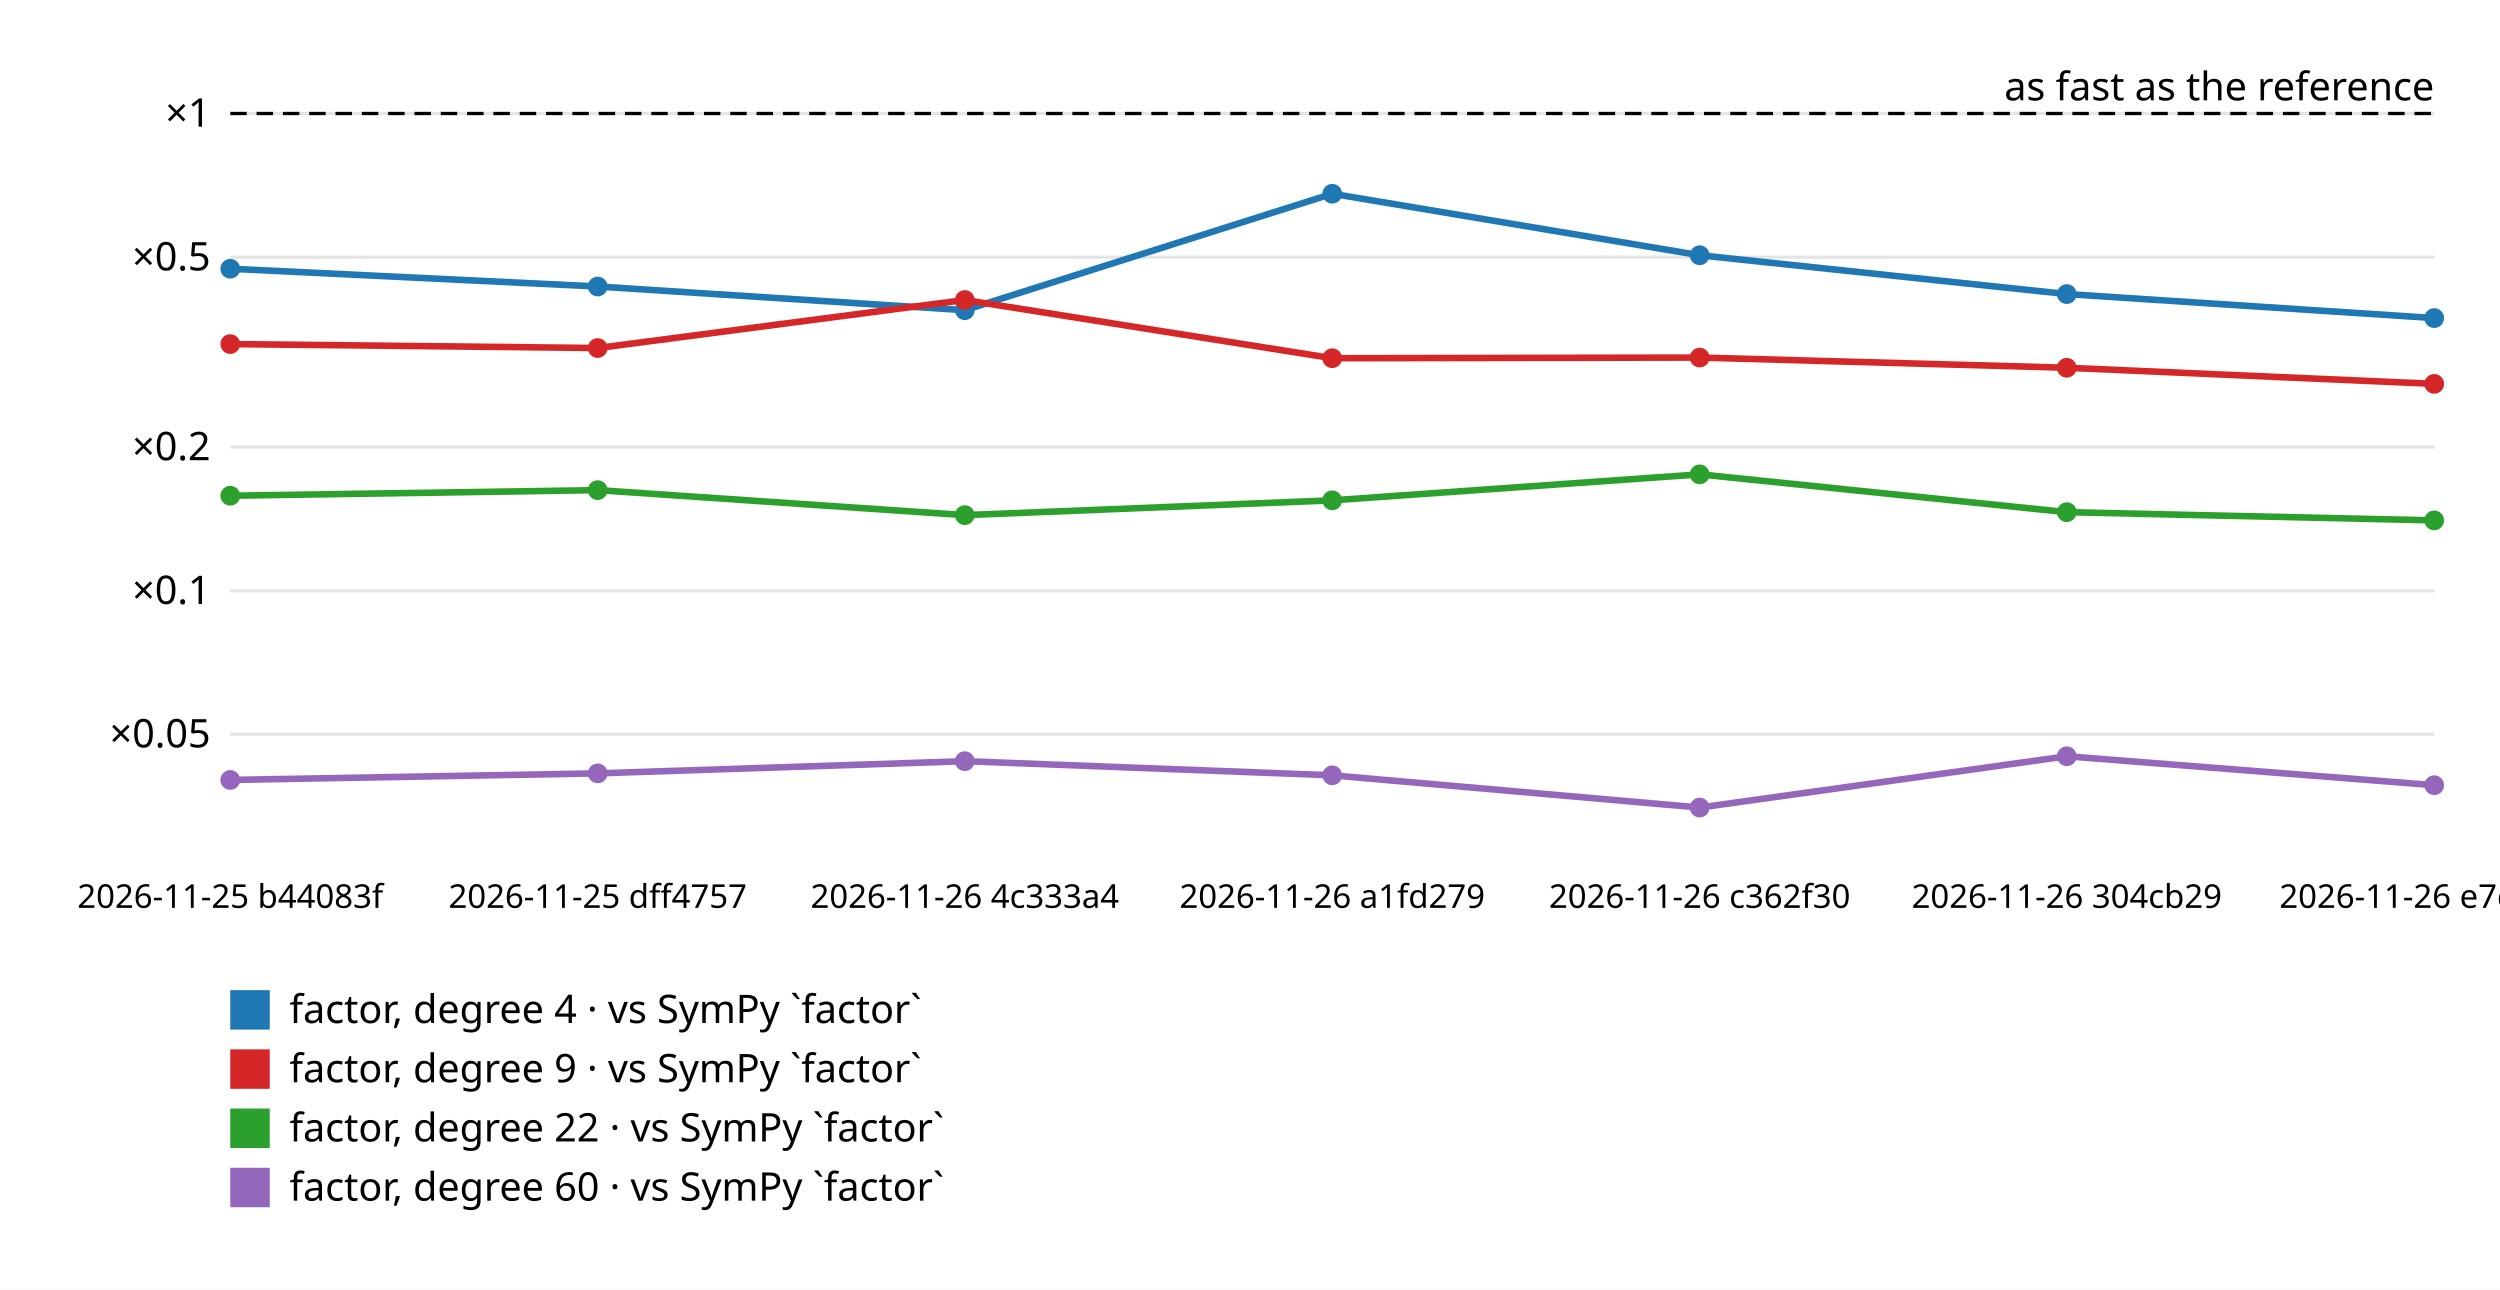
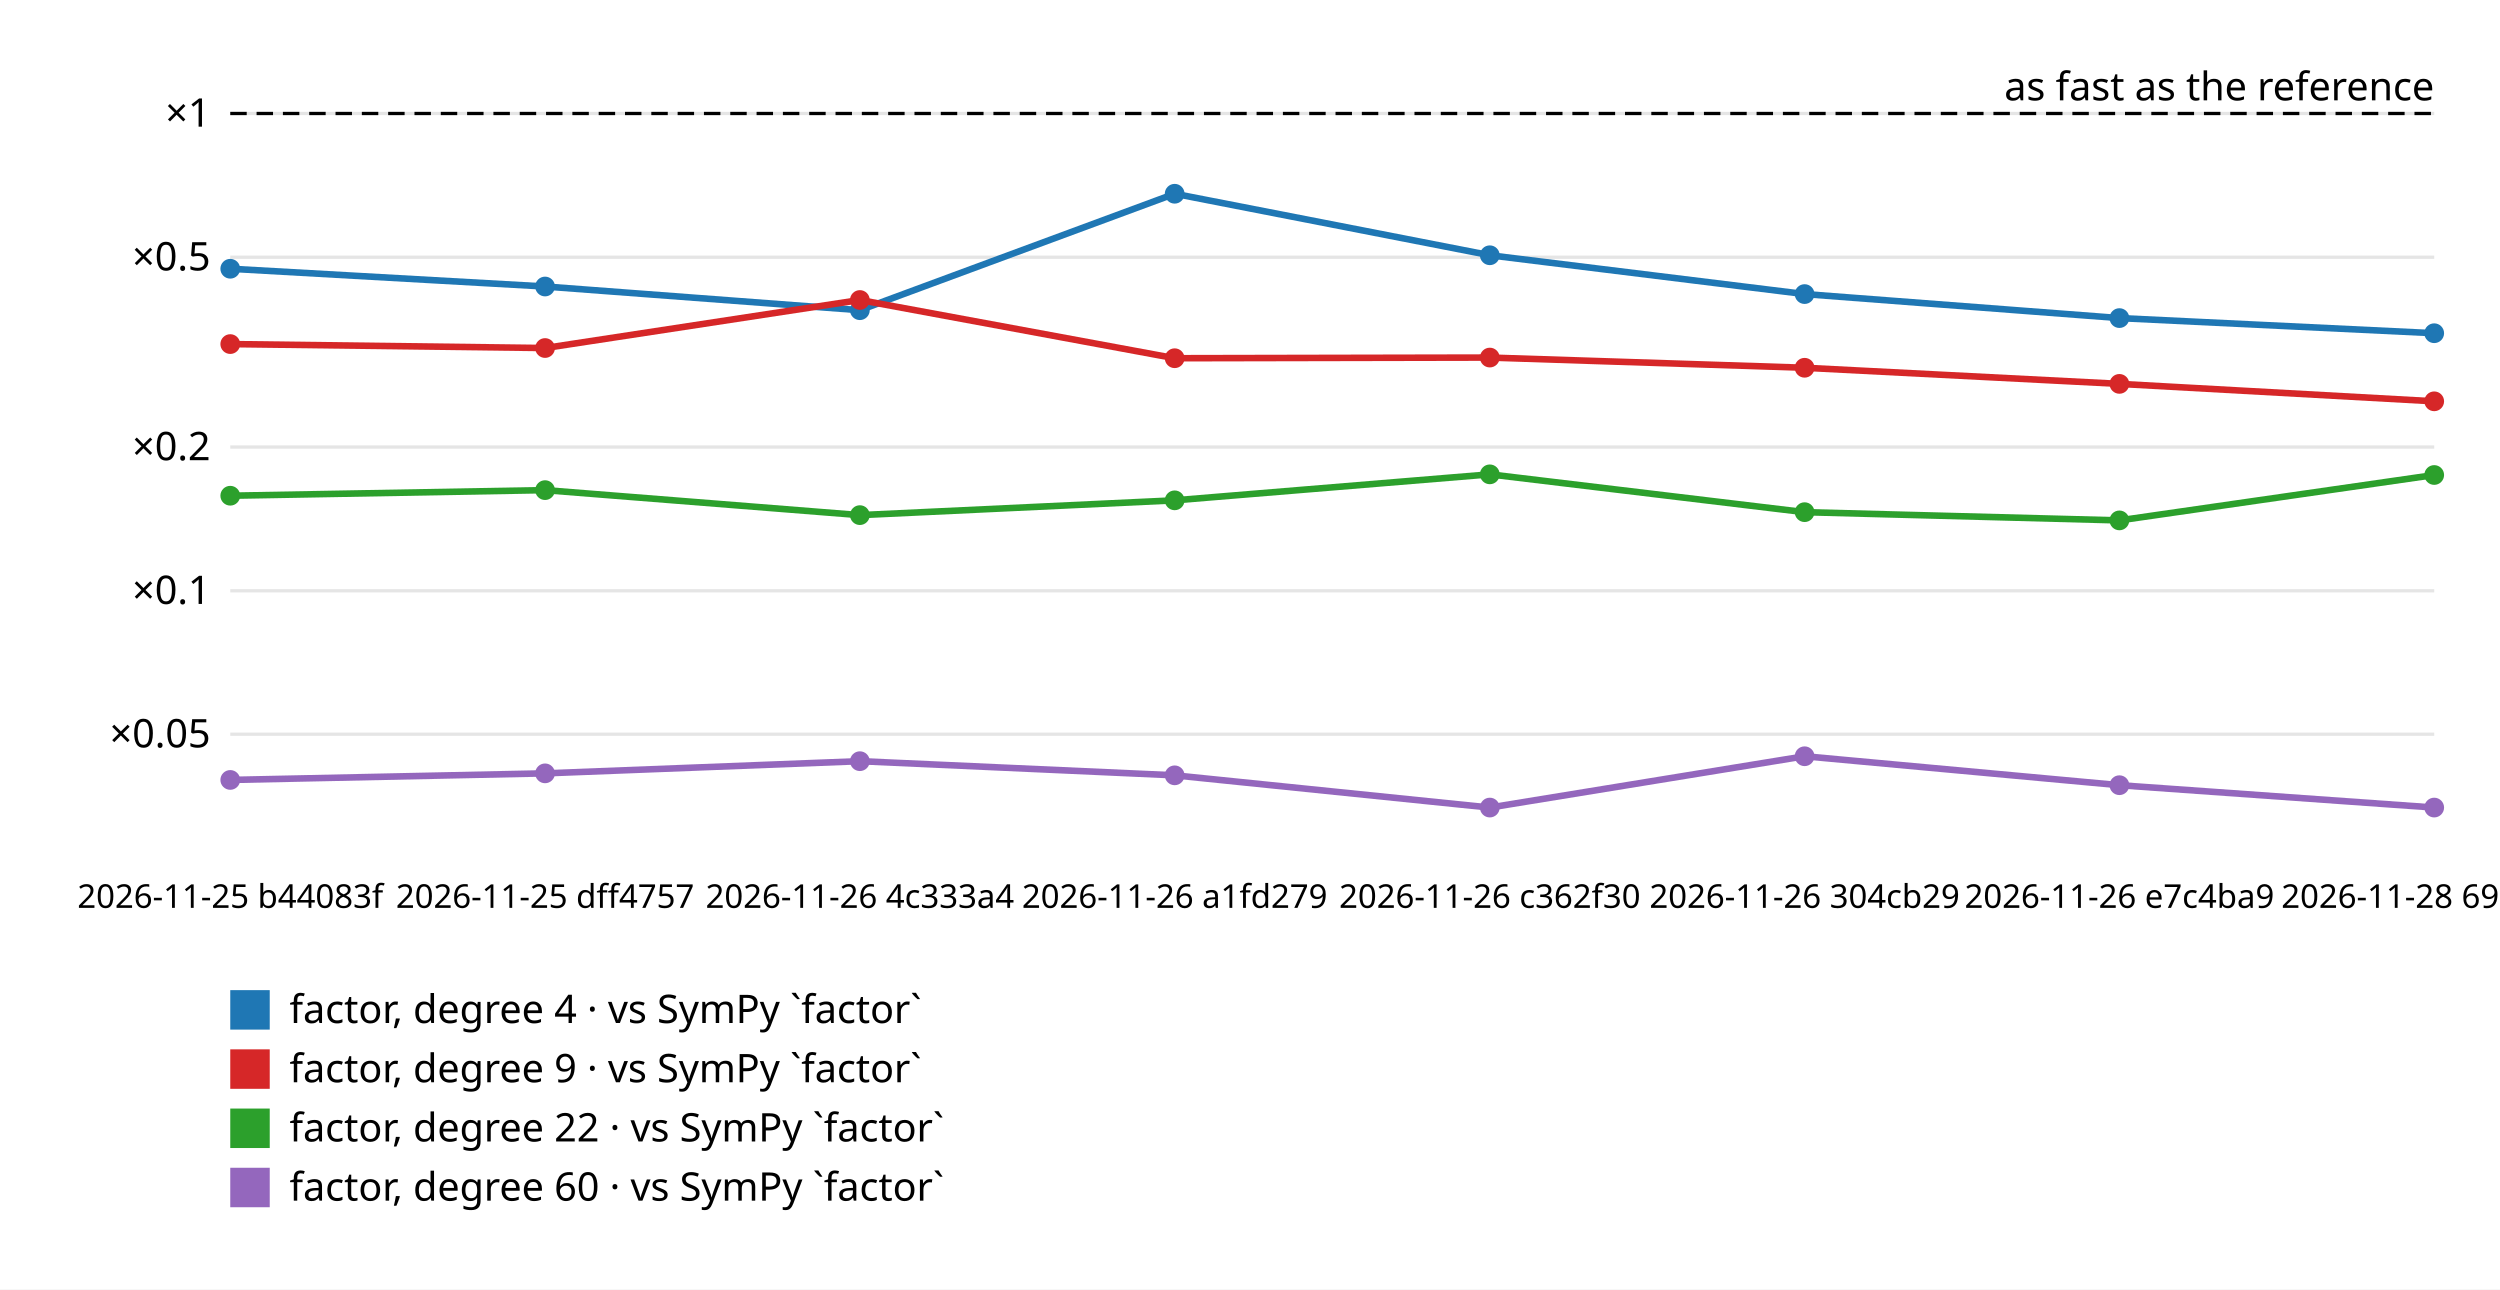
<svg xmlns="http://www.w3.org/2000/svg" width="760" height="392" font-family="sans-serif" font-size="12">
  <rect width="760" height="392" fill="white" />
  <line x1="70" x2="740" y1="223.2" y2="223.2" stroke="#e5e5e5" />
  <text x="64" y="227.2" text-anchor="end">×0.05</text>
  <line x1="70" x2="740" y1="179.6" y2="179.6" stroke="#e5e5e5" />
  <text x="64" y="183.6" text-anchor="end">×0.1</text>
  <line x1="70" x2="740" y1="135.9" y2="135.9" stroke="#e5e5e5" />
  <text x="64" y="139.9" text-anchor="end">×0.2</text>
  <line x1="70" x2="740" y1="78.2" y2="78.2" stroke="#e5e5e5" />
  <text x="64" y="82.2" text-anchor="end">×0.5</text>
  <line x1="70" x2="740" y1="34.5" y2="34.5" stroke="#e5e5e5" />
  <text x="64" y="38.5" text-anchor="end">×1</text>
  <line x1="70" x2="740" y1="34.5" y2="34.5" stroke="black" stroke-dasharray="5 3" />
  <text x="740" y="30.5" text-anchor="end">as fast as the reference</text>
  <text x="70.0" y="276" text-anchor="middle" font-size="10">2026-11-25 b44083f</text>
-   <text x="181.7" y="276" text-anchor="middle" font-size="10">2026-11-25 dff4757</text>
-   <text x="293.3" y="276" text-anchor="middle" font-size="10">2026-11-26 4c333a4</text>
-   <text x="405.0" y="276" text-anchor="middle" font-size="10">2026-11-26 a1fd279</text>
-   <text x="516.7" y="276" text-anchor="middle" font-size="10">2026-11-26 c362f30</text>
-   <text x="628.3" y="276" text-anchor="middle" font-size="10">2026-11-26 304cb29</text>
-   <text x="740.0" y="276" text-anchor="middle" font-size="10">2026-11-26 e7c4ba9</text>
-   <polyline points="70.0,81.7 181.7,87.1 293.3,94.3 405.0,58.9 516.7,77.6 628.3,89.4 740.0,96.7" fill="none" stroke="#1f77b4" stroke-width="2" />
+   <text x="165.7" y="276" text-anchor="middle" font-size="10">2026-11-25 dff4757</text>
+   <text x="261.4" y="276" text-anchor="middle" font-size="10">2026-11-26 4c333a4</text>
+   <text x="357.1" y="276" text-anchor="middle" font-size="10">2026-11-26 a1fd279</text>
+   <text x="452.9" y="276" text-anchor="middle" font-size="10">2026-11-26 c362f30</text>
+   <text x="548.6" y="276" text-anchor="middle" font-size="10">2026-11-26 304cb29</text>
+   <text x="644.3" y="276" text-anchor="middle" font-size="10">2026-11-26 e7c4ba9</text>
+   <text x="740.0" y="276" text-anchor="middle" font-size="10">2026-11-28 699f0d3</text>
+   <polyline points="70.0,81.7 165.7,87.1 261.4,94.3 357.1,58.9 452.9,77.6 548.6,89.4 644.3,96.7 740.0,101.3" fill="none" stroke="#1f77b4" stroke-width="2" />
  <circle cx="70.0" cy="81.7" r="3" fill="#1f77b4" />
-   <circle cx="181.7" cy="87.1" r="3" fill="#1f77b4" />
-   <circle cx="293.3" cy="94.3" r="3" fill="#1f77b4" />
-   <circle cx="405.0" cy="58.9" r="3" fill="#1f77b4" />
-   <circle cx="516.7" cy="77.6" r="3" fill="#1f77b4" />
-   <circle cx="628.3" cy="89.4" r="3" fill="#1f77b4" />
-   <circle cx="740.0" cy="96.7" r="3" fill="#1f77b4" />
+   <circle cx="165.7" cy="87.1" r="3" fill="#1f77b4" />
+   <circle cx="261.4" cy="94.3" r="3" fill="#1f77b4" />
+   <circle cx="357.1" cy="58.9" r="3" fill="#1f77b4" />
+   <circle cx="452.9" cy="77.6" r="3" fill="#1f77b4" />
+   <circle cx="548.6" cy="89.4" r="3" fill="#1f77b4" />
+   <circle cx="644.3" cy="96.7" r="3" fill="#1f77b4" />
+   <circle cx="740.0" cy="101.3" r="3" fill="#1f77b4" />
  <rect x="70" y="301" width="12" height="12" fill="#1f77b4" />
  <text x="88" y="311">factor, degree 4 · vs SymPy `factor`</text>
-   <polyline points="70.0,104.6 181.7,105.8 293.3,91.2 405.0,108.9 516.7,108.7 628.3,111.8 740.0,116.7" fill="none" stroke="#d62728" stroke-width="2" />
+   <polyline points="70.0,104.6 165.7,105.8 261.4,91.2 357.1,108.9 452.9,108.7 548.6,111.8 644.3,116.7 740.0,122.0" fill="none" stroke="#d62728" stroke-width="2" />
  <circle cx="70.0" cy="104.6" r="3" fill="#d62728" />
-   <circle cx="181.7" cy="105.8" r="3" fill="#d62728" />
-   <circle cx="293.3" cy="91.2" r="3" fill="#d62728" />
-   <circle cx="405.0" cy="108.9" r="3" fill="#d62728" />
-   <circle cx="516.7" cy="108.7" r="3" fill="#d62728" />
-   <circle cx="628.3" cy="111.8" r="3" fill="#d62728" />
-   <circle cx="740.0" cy="116.7" r="3" fill="#d62728" />
+   <circle cx="165.7" cy="105.8" r="3" fill="#d62728" />
+   <circle cx="261.4" cy="91.2" r="3" fill="#d62728" />
+   <circle cx="357.1" cy="108.9" r="3" fill="#d62728" />
+   <circle cx="452.9" cy="108.7" r="3" fill="#d62728" />
+   <circle cx="548.6" cy="111.8" r="3" fill="#d62728" />
+   <circle cx="644.3" cy="116.7" r="3" fill="#d62728" />
+   <circle cx="740.0" cy="122.0" r="3" fill="#d62728" />
  <rect x="70" y="319" width="12" height="12" fill="#d62728" />
  <text x="88" y="329">factor, degree 9 · vs SymPy `factor`</text>
-   <polyline points="70.0,150.7 181.7,149.0 293.3,156.6 405.0,152.1 516.7,144.2 628.3,155.7 740.0,158.2" fill="none" stroke="#2ca02c" stroke-width="2" />
+   <polyline points="70.0,150.7 165.7,149.0 261.4,156.6 357.1,152.1 452.9,144.2 548.6,155.7 644.3,158.2 740.0,144.4" fill="none" stroke="#2ca02c" stroke-width="2" />
  <circle cx="70.0" cy="150.7" r="3" fill="#2ca02c" />
-   <circle cx="181.7" cy="149.0" r="3" fill="#2ca02c" />
-   <circle cx="293.3" cy="156.6" r="3" fill="#2ca02c" />
-   <circle cx="405.0" cy="152.1" r="3" fill="#2ca02c" />
-   <circle cx="516.7" cy="144.2" r="3" fill="#2ca02c" />
-   <circle cx="628.3" cy="155.7" r="3" fill="#2ca02c" />
-   <circle cx="740.0" cy="158.2" r="3" fill="#2ca02c" />
+   <circle cx="165.7" cy="149.0" r="3" fill="#2ca02c" />
+   <circle cx="261.4" cy="156.6" r="3" fill="#2ca02c" />
+   <circle cx="357.1" cy="152.1" r="3" fill="#2ca02c" />
+   <circle cx="452.9" cy="144.2" r="3" fill="#2ca02c" />
+   <circle cx="548.6" cy="155.7" r="3" fill="#2ca02c" />
+   <circle cx="644.3" cy="158.2" r="3" fill="#2ca02c" />
+   <circle cx="740.0" cy="144.4" r="3" fill="#2ca02c" />
  <rect x="70" y="337" width="12" height="12" fill="#2ca02c" />
  <text x="88" y="347">factor, degree 22 · vs SymPy `factor`</text>
-   <polyline points="70.0,237.1 181.7,235.1 293.3,231.4 405.0,235.7 516.7,245.5 628.3,229.9 740.0,238.7" fill="none" stroke="#9467bd" stroke-width="2" />
+   <polyline points="70.0,237.1 165.7,235.1 261.4,231.4 357.1,235.7 452.9,245.5 548.6,229.9 644.3,238.7 740.0,245.5" fill="none" stroke="#9467bd" stroke-width="2" />
  <circle cx="70.0" cy="237.1" r="3" fill="#9467bd" />
-   <circle cx="181.7" cy="235.1" r="3" fill="#9467bd" />
-   <circle cx="293.3" cy="231.4" r="3" fill="#9467bd" />
-   <circle cx="405.0" cy="235.7" r="3" fill="#9467bd" />
-   <circle cx="516.7" cy="245.5" r="3" fill="#9467bd" />
-   <circle cx="628.3" cy="229.9" r="3" fill="#9467bd" />
-   <circle cx="740.0" cy="238.7" r="3" fill="#9467bd" />
+   <circle cx="165.7" cy="235.1" r="3" fill="#9467bd" />
+   <circle cx="261.4" cy="231.4" r="3" fill="#9467bd" />
+   <circle cx="357.1" cy="235.7" r="3" fill="#9467bd" />
+   <circle cx="452.9" cy="245.5" r="3" fill="#9467bd" />
+   <circle cx="548.6" cy="229.9" r="3" fill="#9467bd" />
+   <circle cx="644.3" cy="238.7" r="3" fill="#9467bd" />
+   <circle cx="740.0" cy="245.5" r="3" fill="#9467bd" />
  <rect x="70" y="355" width="12" height="12" fill="#9467bd" />
  <text x="88" y="365">factor, degree 60 · vs SymPy `factor`</text>
</svg>
